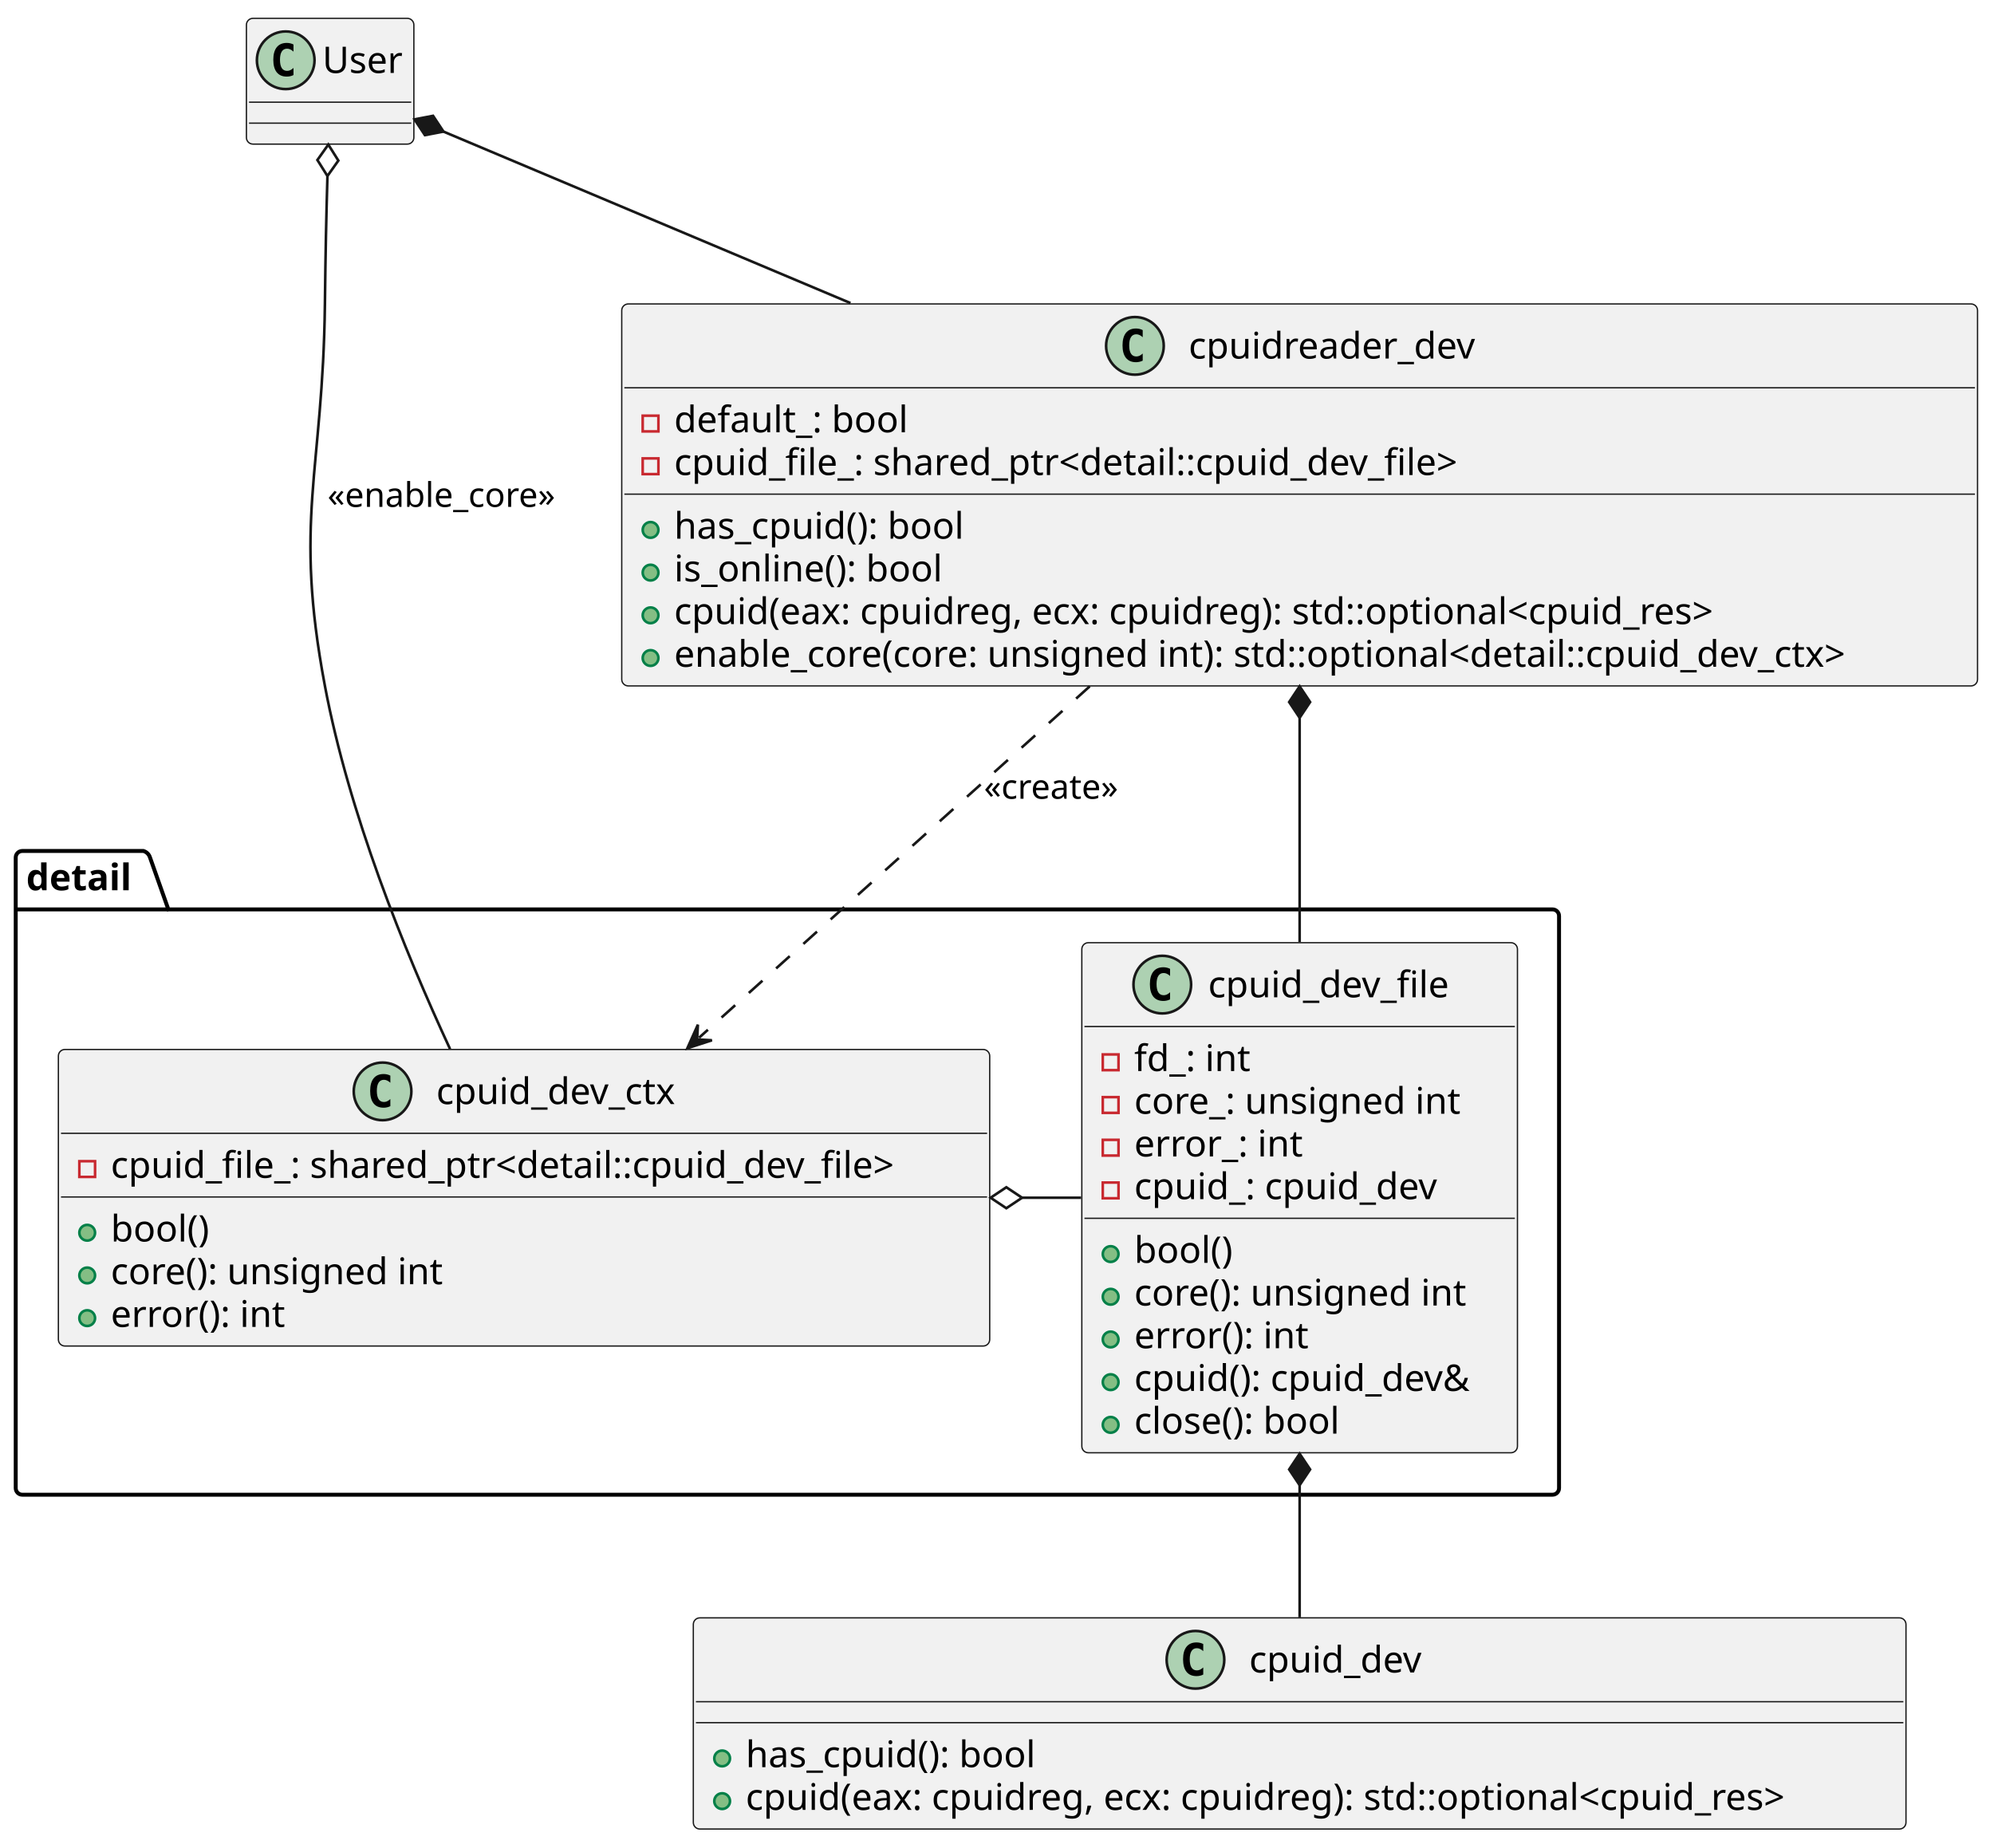
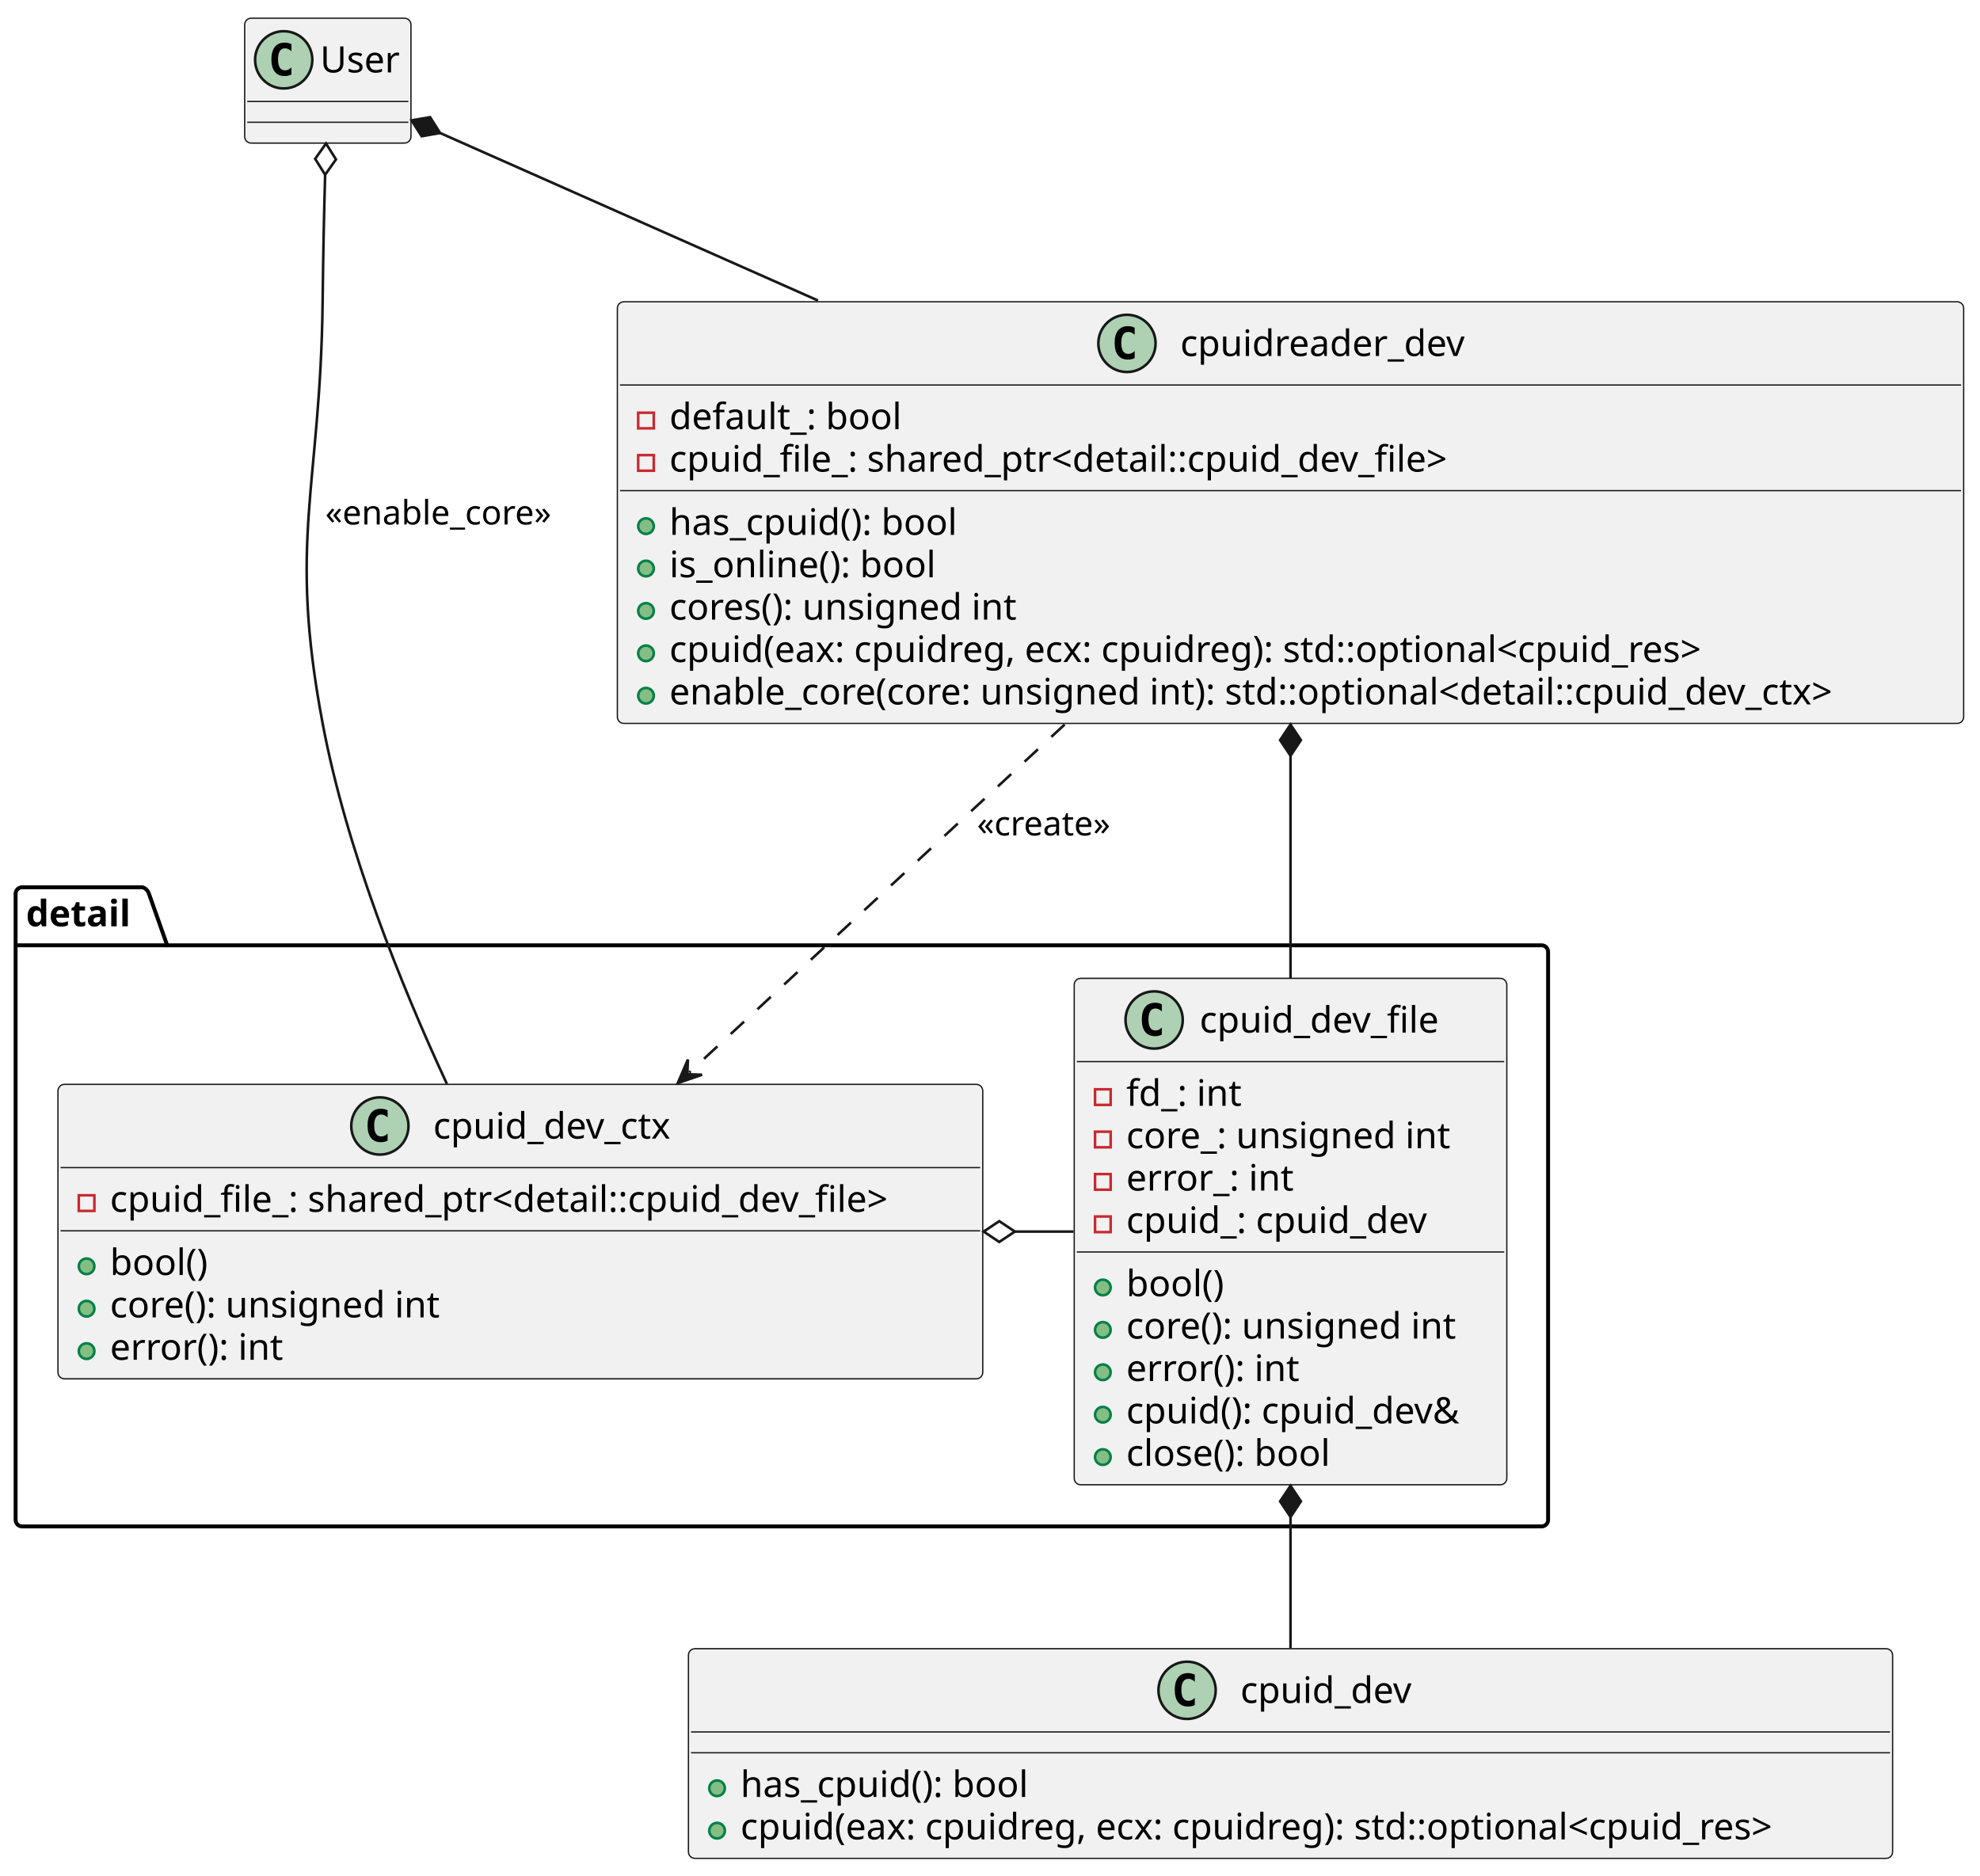
- <svg xmlns="http://www.w3.org/2000/svg" contentStyleType="text/css" data-diagram-type="CLASS" height="705px" preserveAspectRatio="none" style="width:761px;height:705px;background:#FFFFFF;" version="1.1" viewBox="0 0 761 705" width="761px" zoomAndPan="magnify">
+ <svg xmlns="http://www.w3.org/2000/svg" contentStyleType="text/css" data-diagram-type="CLASS" height="721px" preserveAspectRatio="none" style="width:761px;height:721px;background:#FFFFFF;" version="1.1" viewBox="0 0 761 721" width="761px" zoomAndPan="magnify">
  <defs />
  <g>
    <g class="cluster" data-entity="detail" data-source-line="1" data-uid="ent0002" id="cluster_detail">
-       <path d="M8.5,324.78 L54.754,324.78 A3.75,3.75 0 0 1 57.254,327.28 L64.254,347.077 L592.5,347.077 A2.5,2.5 0 0 1 595,349.577 L595,567.96 A2.5,2.5 0 0 1 592.5,570.46 L8.5,570.46 A2.5,2.5 0 0 1 6,567.96 L6,327.28 A2.5,2.5 0 0 1 8.5,324.78" fill="none" style="stroke:#000000;stroke-width:1.5;" />
-       <line style="stroke:#000000;stroke-width:1.5;" x1="6" x2="64.254" y1="347.077" y2="347.077" />
-       <text fill="#000000" font-family="sans-serif" font-size="14" font-weight="bold" lengthAdjust="spacing" textLength="45.254" x="10" y="339.775">detail</text>
+       <path d="M8.5,341.07 L54.754,341.07 A3.75,3.75 0 0 1 57.254,343.57 L64.254,363.367 L592.5,363.367 A2.5,2.5 0 0 1 595,365.867 L595,584.25 A2.5,2.5 0 0 1 592.5,586.75 L8.5,586.75 A2.5,2.5 0 0 1 6,584.25 L6,343.57 A2.5,2.5 0 0 1 8.5,341.07" fill="none" style="stroke:#000000;stroke-width:1.5;" />
+       <line style="stroke:#000000;stroke-width:1.5;" x1="6" x2="64.254" y1="363.367" y2="363.367" />
+       <text fill="#000000" font-family="sans-serif" font-size="14" font-weight="bold" lengthAdjust="spacing" textLength="45.254" x="10" y="356.065">detail</text>
    </g>
    <g class="entity" data-entity="cpuid_dev_file" data-source-line="3" data-uid="ent0003" id="entity_cpuid_dev_file">
-       <rect fill="#F1F1F1" height="194.672" rx="2.5" ry="2.5" style="stroke:#181818;stroke-width:0.5;" width="166.26" x="412.87" y="359.78" />
-       <ellipse cx="443.584" cy="375.78" fill="#ADD1B2" rx="11" ry="11" style="stroke:#181818;stroke-width:1;" />
-       <path d="M446.553,381.421 Q445.975,381.717 445.334,381.858 Q444.693,382.014 443.99,382.014 Q441.49,382.014 440.162,380.374 Q438.85,378.717 438.85,375.592 Q438.85,372.467 440.162,370.811 Q441.49,369.155 443.99,369.155 Q444.693,369.155 445.334,369.311 Q445.99,369.467 446.553,369.764 L446.553,372.483 Q445.928,371.905 445.334,371.639 Q444.74,371.358 444.115,371.358 Q442.772,371.358 442.084,372.436 Q441.397,373.499 441.397,375.592 Q441.397,377.686 442.084,378.764 Q442.772,379.827 444.115,379.827 Q444.74,379.827 445.334,379.561 Q445.928,379.28 446.553,378.702 L446.553,381.421 Z " fill="#000000" />
-       <text fill="#000000" font-family="sans-serif" font-size="14" lengthAdjust="spacing" textLength="99.34" x="461.076" y="380.627">cpuid_dev_file</text>
-       <line style="stroke:#181818;stroke-width:0.5;" x1="413.87" x2="578.13" y1="391.78" y2="391.78" />
-       <rect fill="none" height="6" style="stroke:#C82930;stroke-width:1;" width="6" x="420.87" y="402.428" />
-       <text fill="#000000" font-family="sans-serif" font-size="14" lengthAdjust="spacing" textLength="48.234" x="432.87" y="408.775">fd_: int</text>
-       <rect fill="none" height="6" style="stroke:#C82930;stroke-width:1;" width="6" x="420.87" y="418.725" />
-       <text fill="#000000" font-family="sans-serif" font-size="14" lengthAdjust="spacing" textLength="133.69" x="432.87" y="425.072">core_: unsigned int</text>
-       <rect fill="none" height="6" style="stroke:#C82930;stroke-width:1;" width="6" x="420.87" y="435.022" />
-       <text fill="#000000" font-family="sans-serif" font-size="14" lengthAdjust="spacing" textLength="68.865" x="432.87" y="441.369">error_: int</text>
-       <rect fill="none" height="6" style="stroke:#C82930;stroke-width:1;" width="6" x="420.87" y="451.319" />
-       <text fill="#000000" font-family="sans-serif" font-size="14" lengthAdjust="spacing" textLength="125.419" x="432.87" y="457.666">cpuid_: cpuid_dev</text>
-       <line style="stroke:#181818;stroke-width:0.5;" x1="413.87" x2="578.13" y1="464.967" y2="464.967" />
-       <ellipse cx="423.87" cy="478.616" fill="#84BE84" rx="3" ry="3" style="stroke:#038048;stroke-width:1;" />
-       <text fill="#000000" font-family="sans-serif" font-size="14" lengthAdjust="spacing" textLength="40.831" x="432.87" y="481.963">bool()</text>
-       <ellipse cx="423.87" cy="494.913" fill="#84BE84" rx="3" ry="3" style="stroke:#038048;stroke-width:1;" />
-       <text fill="#000000" font-family="sans-serif" font-size="14" lengthAdjust="spacing" textLength="137.614" x="432.87" y="498.26">core(): unsigned int</text>
-       <ellipse cx="423.87" cy="511.21" fill="#84BE84" rx="3" ry="3" style="stroke:#038048;stroke-width:1;" />
-       <text fill="#000000" font-family="sans-serif" font-size="14" lengthAdjust="spacing" textLength="72.789" x="432.87" y="514.556">error(): int</text>
-       <ellipse cx="423.87" cy="527.507" fill="#84BE84" rx="3" ry="3" style="stroke:#038048;stroke-width:1;" />
-       <text fill="#000000" font-family="sans-serif" font-size="14" lengthAdjust="spacing" textLength="140.26" x="432.87" y="530.853">cpuid(): cpuid_dev&amp;</text>
-       <ellipse cx="423.87" cy="543.803" fill="#84BE84" rx="3" ry="3" style="stroke:#038048;stroke-width:1;" />
-       <text fill="#000000" font-family="sans-serif" font-size="14" lengthAdjust="spacing" textLength="86.058" x="432.87" y="547.15">close(): bool</text>
+       <rect fill="#F1F1F1" height="194.672" rx="2.5" ry="2.5" style="stroke:#181818;stroke-width:0.5;" width="166.26" x="412.87" y="376.07" />
+       <ellipse cx="443.584" cy="392.07" fill="#ADD1B2" rx="11" ry="11" style="stroke:#181818;stroke-width:1;" />
+       <path d="M446.553,397.711 Q445.975,398.007 445.334,398.148 Q444.693,398.304 443.99,398.304 Q441.49,398.304 440.162,396.664 Q438.85,395.007 438.85,391.882 Q438.85,388.757 440.162,387.101 Q441.49,385.445 443.99,385.445 Q444.693,385.445 445.334,385.601 Q445.99,385.757 446.553,386.054 L446.553,388.773 Q445.928,388.195 445.334,387.929 Q444.74,387.648 444.115,387.648 Q442.772,387.648 442.084,388.726 Q441.397,389.789 441.397,391.882 Q441.397,393.976 442.084,395.054 Q442.772,396.117 444.115,396.117 Q444.74,396.117 445.334,395.851 Q445.928,395.57 446.553,394.992 L446.553,397.711 Z " fill="#000000" />
+       <text fill="#000000" font-family="sans-serif" font-size="14" lengthAdjust="spacing" textLength="99.34" x="461.076" y="396.917">cpuid_dev_file</text>
+       <line style="stroke:#181818;stroke-width:0.5;" x1="413.87" x2="578.13" y1="408.07" y2="408.07" />
+       <rect fill="none" height="6" style="stroke:#C82930;stroke-width:1;" width="6" x="420.87" y="418.718" />
+       <text fill="#000000" font-family="sans-serif" font-size="14" lengthAdjust="spacing" textLength="48.234" x="432.87" y="425.065">fd_: int</text>
+       <rect fill="none" height="6" style="stroke:#C82930;stroke-width:1;" width="6" x="420.87" y="435.015" />
+       <text fill="#000000" font-family="sans-serif" font-size="14" lengthAdjust="spacing" textLength="133.69" x="432.87" y="441.362">core_: unsigned int</text>
+       <rect fill="none" height="6" style="stroke:#C82930;stroke-width:1;" width="6" x="420.87" y="451.312" />
+       <text fill="#000000" font-family="sans-serif" font-size="14" lengthAdjust="spacing" textLength="68.865" x="432.87" y="457.659">error_: int</text>
+       <rect fill="none" height="6" style="stroke:#C82930;stroke-width:1;" width="6" x="420.87" y="467.609" />
+       <text fill="#000000" font-family="sans-serif" font-size="14" lengthAdjust="spacing" textLength="125.419" x="432.87" y="473.956">cpuid_: cpuid_dev</text>
+       <line style="stroke:#181818;stroke-width:0.5;" x1="413.87" x2="578.13" y1="481.257" y2="481.257" />
+       <ellipse cx="423.87" cy="494.906" fill="#84BE84" rx="3" ry="3" style="stroke:#038048;stroke-width:1;" />
+       <text fill="#000000" font-family="sans-serif" font-size="14" lengthAdjust="spacing" textLength="40.831" x="432.87" y="498.253">bool()</text>
+       <ellipse cx="423.87" cy="511.203" fill="#84BE84" rx="3" ry="3" style="stroke:#038048;stroke-width:1;" />
+       <text fill="#000000" font-family="sans-serif" font-size="14" lengthAdjust="spacing" textLength="137.614" x="432.87" y="514.549">core(): unsigned int</text>
+       <ellipse cx="423.87" cy="527.5" fill="#84BE84" rx="3" ry="3" style="stroke:#038048;stroke-width:1;" />
+       <text fill="#000000" font-family="sans-serif" font-size="14" lengthAdjust="spacing" textLength="72.789" x="432.87" y="530.846">error(): int</text>
+       <ellipse cx="423.87" cy="543.797" fill="#84BE84" rx="3" ry="3" style="stroke:#038048;stroke-width:1;" />
+       <text fill="#000000" font-family="sans-serif" font-size="14" lengthAdjust="spacing" textLength="140.26" x="432.87" y="547.143">cpuid(): cpuid_dev&amp;</text>
+       <ellipse cx="423.87" cy="560.093" fill="#84BE84" rx="3" ry="3" style="stroke:#038048;stroke-width:1;" />
+       <text fill="#000000" font-family="sans-serif" font-size="14" lengthAdjust="spacing" textLength="86.058" x="432.87" y="563.44">close(): bool</text>
    </g>
    <g class="entity" data-entity="cpuid_dev_ctx" data-source-line="15" data-uid="ent0004" id="entity_cpuid_dev_ctx">
-       <rect fill="#F1F1F1" height="113.188" rx="2.5" ry="2.5" style="stroke:#181818;stroke-width:0.5;" width="355.438" x="22.28" y="400.53" />
-       <ellipse cx="146.004" cy="416.53" fill="#ADD1B2" rx="11" ry="11" style="stroke:#181818;stroke-width:1;" />
-       <path d="M148.972,422.171 Q148.394,422.467 147.754,422.608 Q147.113,422.764 146.41,422.764 Q143.91,422.764 142.582,421.124 Q141.269,419.467 141.269,416.342 Q141.269,413.217 142.582,411.561 Q143.91,409.905 146.41,409.905 Q147.113,409.905 147.754,410.061 Q148.41,410.217 148.972,410.514 L148.972,413.233 Q148.347,412.655 147.754,412.389 Q147.16,412.108 146.535,412.108 Q145.191,412.108 144.504,413.186 Q143.816,414.249 143.816,416.342 Q143.816,418.436 144.504,419.514 Q145.191,420.577 146.535,420.577 Q147.16,420.577 147.754,420.311 Q148.347,420.03 148.972,419.452 L148.972,422.171 Z " fill="#000000" />
-       <text fill="#000000" font-family="sans-serif" font-size="14" lengthAdjust="spacing" textLength="99.49" x="166.504" y="421.377">cpuid_dev_ctx</text>
-       <line style="stroke:#181818;stroke-width:0.5;" x1="23.28" x2="376.717" y1="432.53" y2="432.53" />
-       <rect fill="none" height="6" style="stroke:#C82930;stroke-width:1;" width="6" x="30.28" y="443.178" />
-       <text fill="#000000" font-family="sans-serif" font-size="14" lengthAdjust="spacing" textLength="329.438" x="42.28" y="449.525">cpuid_file_: shared_ptr&lt;detail::cpuid_dev_file&gt;</text>
-       <line style="stroke:#181818;stroke-width:0.5;" x1="23.28" x2="376.717" y1="456.827" y2="456.827" />
-       <ellipse cx="33.28" cy="470.475" fill="#84BE84" rx="3" ry="3" style="stroke:#038048;stroke-width:1;" />
-       <text fill="#000000" font-family="sans-serif" font-size="14" lengthAdjust="spacing" textLength="40.831" x="42.28" y="473.822">bool()</text>
-       <ellipse cx="33.28" cy="486.772" fill="#84BE84" rx="3" ry="3" style="stroke:#038048;stroke-width:1;" />
-       <text fill="#000000" font-family="sans-serif" font-size="14" lengthAdjust="spacing" textLength="137.614" x="42.28" y="490.119">core(): unsigned int</text>
-       <ellipse cx="33.28" cy="503.069" fill="#84BE84" rx="3" ry="3" style="stroke:#038048;stroke-width:1;" />
-       <text fill="#000000" font-family="sans-serif" font-size="14" lengthAdjust="spacing" textLength="72.789" x="42.28" y="506.416">error(): int</text>
+       <rect fill="#F1F1F1" height="113.188" rx="2.5" ry="2.5" style="stroke:#181818;stroke-width:0.5;" width="355.438" x="22.28" y="416.82" />
+       <ellipse cx="146.004" cy="432.82" fill="#ADD1B2" rx="11" ry="11" style="stroke:#181818;stroke-width:1;" />
+       <path d="M148.972,438.461 Q148.394,438.757 147.754,438.898 Q147.113,439.054 146.41,439.054 Q143.91,439.054 142.582,437.414 Q141.269,435.757 141.269,432.632 Q141.269,429.507 142.582,427.851 Q143.91,426.195 146.41,426.195 Q147.113,426.195 147.754,426.351 Q148.41,426.507 148.972,426.804 L148.972,429.523 Q148.347,428.945 147.754,428.679 Q147.16,428.398 146.535,428.398 Q145.191,428.398 144.504,429.476 Q143.816,430.539 143.816,432.632 Q143.816,434.726 144.504,435.804 Q145.191,436.867 146.535,436.867 Q147.16,436.867 147.754,436.601 Q148.347,436.32 148.972,435.742 L148.972,438.461 Z " fill="#000000" />
+       <text fill="#000000" font-family="sans-serif" font-size="14" lengthAdjust="spacing" textLength="99.49" x="166.504" y="437.667">cpuid_dev_ctx</text>
+       <line style="stroke:#181818;stroke-width:0.5;" x1="23.28" x2="376.717" y1="448.82" y2="448.82" />
+       <rect fill="none" height="6" style="stroke:#C82930;stroke-width:1;" width="6" x="30.28" y="459.468" />
+       <text fill="#000000" font-family="sans-serif" font-size="14" lengthAdjust="spacing" textLength="329.438" x="42.28" y="465.815">cpuid_file_: shared_ptr&lt;detail::cpuid_dev_file&gt;</text>
+       <line style="stroke:#181818;stroke-width:0.5;" x1="23.28" x2="376.717" y1="473.117" y2="473.117" />
+       <ellipse cx="33.28" cy="486.765" fill="#84BE84" rx="3" ry="3" style="stroke:#038048;stroke-width:1;" />
+       <text fill="#000000" font-family="sans-serif" font-size="14" lengthAdjust="spacing" textLength="40.831" x="42.28" y="490.112">bool()</text>
+       <ellipse cx="33.28" cy="503.062" fill="#84BE84" rx="3" ry="3" style="stroke:#038048;stroke-width:1;" />
+       <text fill="#000000" font-family="sans-serif" font-size="14" lengthAdjust="spacing" textLength="137.614" x="42.28" y="506.409">core(): unsigned int</text>
+       <ellipse cx="33.28" cy="519.359" fill="#84BE84" rx="3" ry="3" style="stroke:#038048;stroke-width:1;" />
+       <text fill="#000000" font-family="sans-serif" font-size="14" lengthAdjust="spacing" textLength="72.789" x="42.28" y="522.706">error(): int</text>
    </g>
    <g class="entity" data-entity="cpuid_dev" data-source-line="24" data-uid="ent0005" id="entity_cpuid_dev">
-       <rect fill="#F1F1F1" height="80.594" rx="2.5" ry="2.5" style="stroke:#181818;stroke-width:0.5;" width="462.81" x="264.6" y="617.46" />
-       <ellipse cx="456.245" cy="633.46" fill="#ADD1B2" rx="11" ry="11" style="stroke:#181818;stroke-width:1;" />
-       <path d="M459.214,639.101 Q458.636,639.398 457.995,639.538 Q457.355,639.694 456.652,639.694 Q454.152,639.694 452.824,638.054 Q451.511,636.398 451.511,633.273 Q451.511,630.148 452.824,628.491 Q454.152,626.835 456.652,626.835 Q457.355,626.835 457.995,626.991 Q458.652,627.148 459.214,627.444 L459.214,630.163 Q458.589,629.585 457.995,629.319 Q457.402,629.038 456.777,629.038 Q455.433,629.038 454.745,630.116 Q454.058,631.179 454.058,633.273 Q454.058,635.366 454.745,636.444 Q455.433,637.507 456.777,637.507 Q457.402,637.507 457.995,637.241 Q458.589,636.96 459.214,636.382 L459.214,639.101 Z " fill="#000000" />
-       <text fill="#000000" font-family="sans-serif" font-size="14" lengthAdjust="spacing" textLength="71.019" x="476.745" y="638.307">cpuid_dev</text>
-       <line style="stroke:#181818;stroke-width:0.5;" x1="265.6" x2="726.41" y1="649.46" y2="649.46" />
-       <line style="stroke:#181818;stroke-width:0.5;" x1="265.6" x2="726.41" y1="657.46" y2="657.46" />
-       <ellipse cx="275.6" cy="671.108" fill="#84BE84" rx="3" ry="3" style="stroke:#038048;stroke-width:1;" />
-       <text fill="#000000" font-family="sans-serif" font-size="14" lengthAdjust="spacing" textLength="119.978" x="284.6" y="674.455">has_cpuid(): bool</text>
-       <ellipse cx="275.6" cy="687.405" fill="#84BE84" rx="3" ry="3" style="stroke:#038048;stroke-width:1;" />
-       <text fill="#000000" font-family="sans-serif" font-size="14" lengthAdjust="spacing" textLength="436.81" x="284.6" y="690.752">cpuid(eax: cpuidreg, ecx: cpuidreg): std::optional&lt;cpuid_res&gt;</text>
+       <rect fill="#F1F1F1" height="80.594" rx="2.5" ry="2.5" style="stroke:#181818;stroke-width:0.5;" width="462.81" x="264.6" y="633.75" />
+       <ellipse cx="456.245" cy="649.75" fill="#ADD1B2" rx="11" ry="11" style="stroke:#181818;stroke-width:1;" />
+       <path d="M459.214,655.391 Q458.636,655.688 457.995,655.828 Q457.355,655.984 456.652,655.984 Q454.152,655.984 452.824,654.344 Q451.511,652.688 451.511,649.562 Q451.511,646.438 452.824,644.781 Q454.152,643.125 456.652,643.125 Q457.355,643.125 457.995,643.281 Q458.652,643.438 459.214,643.734 L459.214,646.453 Q458.589,645.875 457.995,645.609 Q457.402,645.328 456.777,645.328 Q455.433,645.328 454.745,646.406 Q454.058,647.469 454.058,649.562 Q454.058,651.656 454.745,652.734 Q455.433,653.797 456.777,653.797 Q457.402,653.797 457.995,653.531 Q458.589,653.25 459.214,652.672 L459.214,655.391 Z " fill="#000000" />
+       <text fill="#000000" font-family="sans-serif" font-size="14" lengthAdjust="spacing" textLength="71.019" x="476.745" y="654.597">cpuid_dev</text>
+       <line style="stroke:#181818;stroke-width:0.5;" x1="265.6" x2="726.41" y1="665.75" y2="665.75" />
+       <line style="stroke:#181818;stroke-width:0.5;" x1="265.6" x2="726.41" y1="673.75" y2="673.75" />
+       <ellipse cx="275.6" cy="687.398" fill="#84BE84" rx="3" ry="3" style="stroke:#038048;stroke-width:1;" />
+       <text fill="#000000" font-family="sans-serif" font-size="14" lengthAdjust="spacing" textLength="119.978" x="284.6" y="690.745">has_cpuid(): bool</text>
+       <ellipse cx="275.6" cy="703.695" fill="#84BE84" rx="3" ry="3" style="stroke:#038048;stroke-width:1;" />
+       <text fill="#000000" font-family="sans-serif" font-size="14" lengthAdjust="spacing" textLength="436.81" x="284.6" y="707.042">cpuid(eax: cpuidreg, ecx: cpuidreg): std::optional&lt;cpuid_res&gt;</text>
    </g>
    <g class="entity" data-entity="cpuidreader_dev" data-source-line="29" data-uid="ent0006" id="entity_cpuidreader_dev">
-       <rect fill="#F1F1F1" height="145.781" rx="2.5" ry="2.5" style="stroke:#181818;stroke-width:0.5;" width="517.442" x="237.28" y="116" />
+       <rect fill="#F1F1F1" height="162.078" rx="2.5" ry="2.5" style="stroke:#181818;stroke-width:0.5;" width="517.442" x="237.28" y="116" />
      <ellipse cx="433.14" cy="132" fill="#ADD1B2" rx="11" ry="11" style="stroke:#181818;stroke-width:1;" />
      <path d="M436.109,137.641 Q435.531,137.938 434.89,138.078 Q434.249,138.234 433.546,138.234 Q431.046,138.234 429.718,136.594 Q428.406,134.938 428.406,131.812 Q428.406,128.688 429.718,127.031 Q431.046,125.375 433.546,125.375 Q434.249,125.375 434.89,125.531 Q435.546,125.688 436.109,125.984 L436.109,128.703 Q435.484,128.125 434.89,127.859 Q434.296,127.578 433.671,127.578 Q432.327,127.578 431.64,128.656 Q430.952,129.719 430.952,131.812 Q430.952,133.906 431.64,134.984 Q432.327,136.047 433.671,136.047 Q434.296,136.047 434.89,135.781 Q435.484,135.5 436.109,134.922 L436.109,137.641 Z " fill="#000000" />
      <text fill="#000000" font-family="sans-serif" font-size="14" lengthAdjust="spacing" textLength="117.223" x="453.64" y="136.847">cpuidreader_dev</text>
      <line style="stroke:#181818;stroke-width:0.5;" x1="238.28" x2="753.722" y1="148" y2="148" />
      <rect fill="none" height="6" style="stroke:#C82930;stroke-width:1;" width="6" x="245.28" y="158.648" />
      <text fill="#000000" font-family="sans-serif" font-size="14" lengthAdjust="spacing" textLength="95.334" x="257.28" y="164.995">default_: bool</text>
      <rect fill="none" height="6" style="stroke:#C82930;stroke-width:1;" width="6" x="245.28" y="174.945" />
      <text fill="#000000" font-family="sans-serif" font-size="14" lengthAdjust="spacing" textLength="329.438" x="257.28" y="181.292">cpuid_file_: shared_ptr&lt;detail::cpuid_dev_file&gt;</text>
      <line style="stroke:#181818;stroke-width:0.5;" x1="238.28" x2="753.722" y1="188.594" y2="188.594" />
      <ellipse cx="248.28" cy="202.242" fill="#84BE84" rx="3" ry="3" style="stroke:#038048;stroke-width:1;" />
      <text fill="#000000" font-family="sans-serif" font-size="14" lengthAdjust="spacing" textLength="119.978" x="257.28" y="205.589">has_cpuid(): bool</text>
      <ellipse cx="248.28" cy="218.539" fill="#84BE84" rx="3" ry="3" style="stroke:#038048;stroke-width:1;" />
      <text fill="#000000" font-family="sans-serif" font-size="14" lengthAdjust="spacing" textLength="110.886" x="257.28" y="221.886">is_online(): bool</text>
      <ellipse cx="248.28" cy="234.836" fill="#84BE84" rx="3" ry="3" style="stroke:#038048;stroke-width:1;" />
-       <text fill="#000000" font-family="sans-serif" font-size="14" lengthAdjust="spacing" textLength="436.81" x="257.28" y="238.183">cpuid(eax: cpuidreg, ecx: cpuidreg): std::optional&lt;cpuid_res&gt;</text>
+       <text fill="#000000" font-family="sans-serif" font-size="14" lengthAdjust="spacing" textLength="144.908" x="257.28" y="238.183">cores(): unsigned int</text>
      <ellipse cx="248.28" cy="251.133" fill="#84BE84" rx="3" ry="3" style="stroke:#038048;stroke-width:1;" />
-       <text fill="#000000" font-family="sans-serif" font-size="14" lengthAdjust="spacing" textLength="491.442" x="257.28" y="254.48">enable_core(core: unsigned int): std::optional&lt;detail::cpuid_dev_ctx&gt;</text>
+       <text fill="#000000" font-family="sans-serif" font-size="14" lengthAdjust="spacing" textLength="436.81" x="257.28" y="254.48">cpuid(eax: cpuidreg, ecx: cpuidreg): std::optional&lt;cpuid_res&gt;</text>
+       <ellipse cx="248.28" cy="267.43" fill="#84BE84" rx="3" ry="3" style="stroke:#038048;stroke-width:1;" />
+       <text fill="#000000" font-family="sans-serif" font-size="14" lengthAdjust="spacing" textLength="491.442" x="257.28" y="270.776">enable_core(core: unsigned int): std::optional&lt;detail::cpuid_dev_ctx&gt;</text>
    </g>
-     <g class="entity" data-entity="User" data-source-line="44" data-uid="ent0011" id="entity_User">
+     <g class="entity" data-entity="User" data-source-line="45" data-uid="ent0011" id="entity_User">
      <rect fill="#F1F1F1" height="48" rx="2.5" ry="2.5" style="stroke:#181818;stroke-width:0.5;" width="63.91" x="94.04" y="7" />
      <ellipse cx="109.04" cy="23" fill="#ADD1B2" rx="11" ry="11" style="stroke:#181818;stroke-width:1;" />
      <path d="M112.009,28.641 Q111.431,28.938 110.79,29.078 Q110.149,29.234 109.446,29.234 Q106.946,29.234 105.618,27.594 Q104.306,25.938 104.306,22.812 Q104.306,19.688 105.618,18.031 Q106.946,16.375 109.446,16.375 Q110.149,16.375 110.79,16.531 Q111.446,16.688 112.009,16.984 L112.009,19.703 Q111.384,19.125 110.79,18.859 Q110.196,18.578 109.571,18.578 Q108.228,18.578 107.54,19.656 Q106.853,20.719 106.853,22.812 Q106.853,24.906 107.54,25.984 Q108.228,27.047 109.571,27.047 Q110.196,27.047 110.79,26.781 Q111.384,26.5 112.009,25.922 L112.009,28.641 Z " fill="#000000" />
      <text fill="#000000" font-family="sans-serif" font-size="14" lengthAdjust="spacing" textLength="31.91" x="123.04" y="27.847">User</text>
      <line style="stroke:#181818;stroke-width:0.5;" x1="95.04" x2="156.95" y1="39" y2="39" />
      <line style="stroke:#181818;stroke-width:0.5;" x1="95.04" x2="156.95" y1="47" y2="47" />
    </g>
-     <g class="link" data-entity-1="cpuid_dev_file" data-entity-2="cpuid_dev" data-source-line="38" data-uid="lnk7" id="link_cpuid_dev_file_cpuid_dev">
-       <path codeLine="38" d="M496,566.82 C496,588.92 496,599.19 496,617.26" fill="none" id="cpuid_dev_file-backto-cpuid_dev" style="stroke:#181818;stroke-width:1;" />
-       <polygon fill="#181818" points="496,554.82,492,560.82,496,566.82,500,560.82,496,554.82" style="stroke:#181818;stroke-width:1;" />
+     <g class="link" data-entity-1="cpuid_dev_file" data-entity-2="cpuid_dev" data-source-line="39" data-uid="lnk7" id="link_cpuid_dev_file_cpuid_dev">
+       <path codeLine="39" d="M496,583.11 C496,605.21 496,615.48 496,633.55" fill="none" id="cpuid_dev_file-backto-cpuid_dev" style="stroke:#181818;stroke-width:1;" />
+       <polygon fill="#181818" points="496,571.11,492,577.11,496,583.11,500,577.11,496,571.11" style="stroke:#181818;stroke-width:1;" />
    </g>
-     <g class="link" data-entity-1="cpuidreader_dev" data-entity-2="cpuid_dev_ctx" data-source-line="39" data-uid="lnk8" id="link_cpuidreader_dev_cpuid_dev_ctx">
-       <path codeLine="39" d="M415.9,261.94 C367.62,305.36 311.481,355.847 266.791,396.047" fill="none" id="cpuidreader_dev-to-cpuid_dev_ctx" style="stroke:#181818;stroke-width:1;stroke-dasharray:7,7;" />
-       <polygon fill="#181818" points="262.33,400.06,271.696,397.015,266.047,396.716,266.346,391.067,262.33,400.06" style="stroke:#181818;stroke-width:1;" />
-       <text fill="#000000" font-family="sans-serif" font-size="13" lengthAdjust="spacing" textLength="57.459" x="375.51" y="304.847">«create»</text>
+     <g class="link" data-entity-1="cpuidreader_dev" data-entity-2="cpuid_dev_ctx" data-source-line="40" data-uid="lnk8" id="link_cpuidreader_dev_cpuid_dev_ctx">
+       <path codeLine="40" d="M409.19,278.5 C361.43,322.78 307.74,372.541 264.91,412.241" fill="none" id="cpuidreader_dev-to-cpuid_dev_ctx" style="stroke:#181818;stroke-width:1;stroke-dasharray:7,7;" />
+       <polygon fill="#181818" points="260.51,416.32,269.83,413.135,264.177,412.921,264.391,407.268,260.51,416.32" style="stroke:#181818;stroke-width:1;" />
+       <text fill="#000000" font-family="sans-serif" font-size="13" lengthAdjust="spacing" textLength="57.459" x="375.51" y="321.137">«create»</text>
    </g>
-     <g class="link" data-entity-1="cpuidreader_dev" data-entity-2="cpuid_dev_file" data-source-line="40" data-uid="lnk9" id="link_cpuidreader_dev_cpuid_dev_file">
-       <path codeLine="40" d="M496,273.94 C496,303.97 496,327.29 496,359.52" fill="none" id="cpuidreader_dev-backto-cpuid_dev_file" style="stroke:#181818;stroke-width:1;" />
-       <polygon fill="#181818" points="496,261.94,492,267.94,496,273.94,500,267.94,496,261.94" style="stroke:#181818;stroke-width:1;" />
+     <g class="link" data-entity-1="cpuidreader_dev" data-entity-2="cpuid_dev_file" data-source-line="41" data-uid="lnk9" id="link_cpuidreader_dev_cpuid_dev_file">
+       <path codeLine="41" d="M496,290.5 C496,321.02 496,344.08 496,375.93" fill="none" id="cpuidreader_dev-backto-cpuid_dev_file" style="stroke:#181818;stroke-width:1;" />
+       <polygon fill="#181818" points="496,278.5,492,284.5,496,290.5,500,284.5,496,278.5" style="stroke:#181818;stroke-width:1;" />
    </g>
-     <g class="link" data-entity-1="cpuid_dev_file" data-entity-2="cpuid_dev_ctx" data-source-line="42" data-uid="lnk10" id="link_cpuid_dev_file_cpuid_dev_ctx">
-       <path codeLine="42" d="M412.61,457.12 C401.1,457.12 401.58,457.12 390.06,457.12" fill="none" id="cpuid_dev_file-to-cpuid_dev_ctx" style="stroke:#181818;stroke-width:1;" />
-       <polygon fill="none" points="378.06,457.12,384.06,461.12,390.06,457.12,384.06,453.12,378.06,457.12" style="stroke:#181818;stroke-width:1;" />
+     <g class="link" data-entity-1="cpuid_dev_file" data-entity-2="cpuid_dev_ctx" data-source-line="43" data-uid="lnk10" id="link_cpuid_dev_file_cpuid_dev_ctx">
+       <path codeLine="43" d="M412.61,473.41 C401.1,473.41 401.58,473.41 390.06,473.41" fill="none" id="cpuid_dev_file-to-cpuid_dev_ctx" style="stroke:#181818;stroke-width:1;" />
+       <polygon fill="none" points="378.06,473.41,384.06,477.41,390.06,473.41,384.06,469.41,378.06,473.41" style="stroke:#181818;stroke-width:1;" />
    </g>
-     <g class="link" data-entity-1="User" data-entity-2="cpuidreader_dev" data-source-line="46" data-uid="lnk12" id="link_User_cpuidreader_dev">
-       <path codeLine="46" d="M169.248,50.22 C206.958,66.11 261.31,89.01 324.58,115.67" fill="none" id="User-backto-cpuidreader_dev" style="stroke:#181818;stroke-width:1;" />
-       <polygon fill="#181818" points="158.19,45.56,162.166,51.576,169.248,50.22,165.272,44.204,158.19,45.56" style="stroke:#181818;stroke-width:1;" />
+     <g class="link" data-entity-1="User" data-entity-2="cpuidreader_dev" data-source-line="47" data-uid="lnk12" id="link_User_cpuidreader_dev">
+       <path codeLine="47" d="M169.161,51.133 C204.851,66.953 254.37,88.91 314.39,115.52" fill="none" id="User-backto-cpuidreader_dev" style="stroke:#181818;stroke-width:1;" />
+       <polygon fill="#181818" points="158.19,46.27,162.054,52.358,169.161,51.133,165.296,45.045,158.19,46.27" style="stroke:#181818;stroke-width:1;" />
    </g>
-     <g class="link" data-entity-1="User" data-entity-2="cpuid_dev_ctx" data-source-line="47" data-uid="lnk13" id="link_User_cpuid_dev_ctx">
-       <path codeLine="47" d="M124.966,67.175 C124.496,84.035 124.24,95.44 124,116 C123.23,180.79 111.99,198.11 124,261.78 C133.16,310.38 154.16,362.4 171.77,400.38" fill="none" id="User-backto-cpuid_dev_ctx" style="stroke:#181818;stroke-width:1;" />
-       <polygon fill="none" points="125.3,55.18,121.134,61.066,124.966,67.175,129.131,61.289,125.3,55.18" style="stroke:#181818;stroke-width:1;" />
-       <text fill="#000000" font-family="sans-serif" font-size="13" lengthAdjust="spacing" textLength="94.916" x="125" y="193.457">«enable_core»</text>
+     <g class="link" data-entity-1="User" data-entity-2="cpuid_dev_ctx" data-source-line="48" data-uid="lnk13" id="link_User_cpuid_dev_ctx">
+       <path codeLine="48" d="M124.966,67.165 C124.496,84.035 124.24,95.43 124,116 C123.14,188.03 110.65,207.29 124,278.07 C133.16,326.67 154.16,378.69 171.77,416.67" fill="none" id="User-backto-cpuid_dev_ctx" style="stroke:#181818;stroke-width:1;" />
+       <polygon fill="none" points="125.3,55.17,121.135,61.056,124.966,67.165,129.131,61.279,125.3,55.17" style="stroke:#181818;stroke-width:1;" />
+       <text fill="#000000" font-family="sans-serif" font-size="13" lengthAdjust="spacing" textLength="94.916" x="125" y="201.607">«enable_core»</text>
    </g>
  </g>
</svg>
